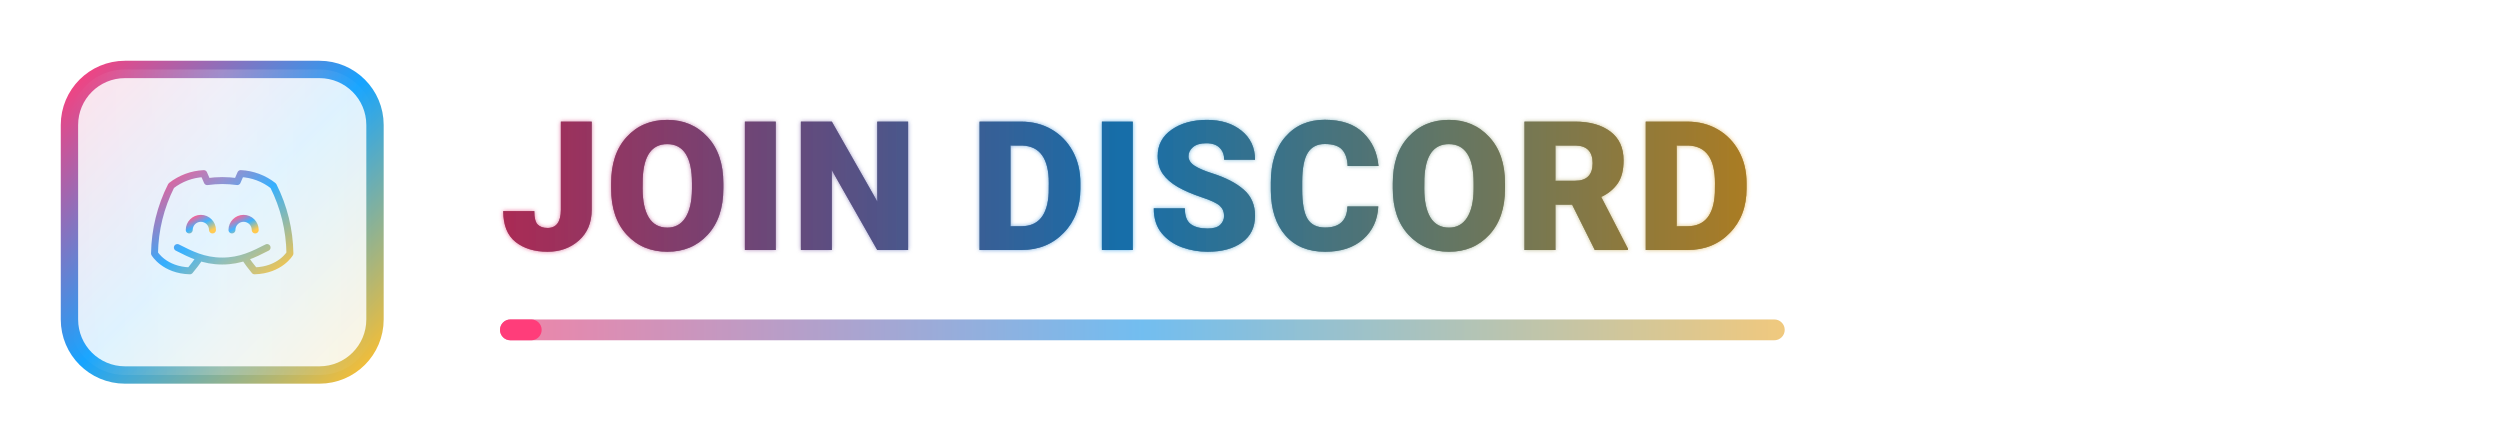
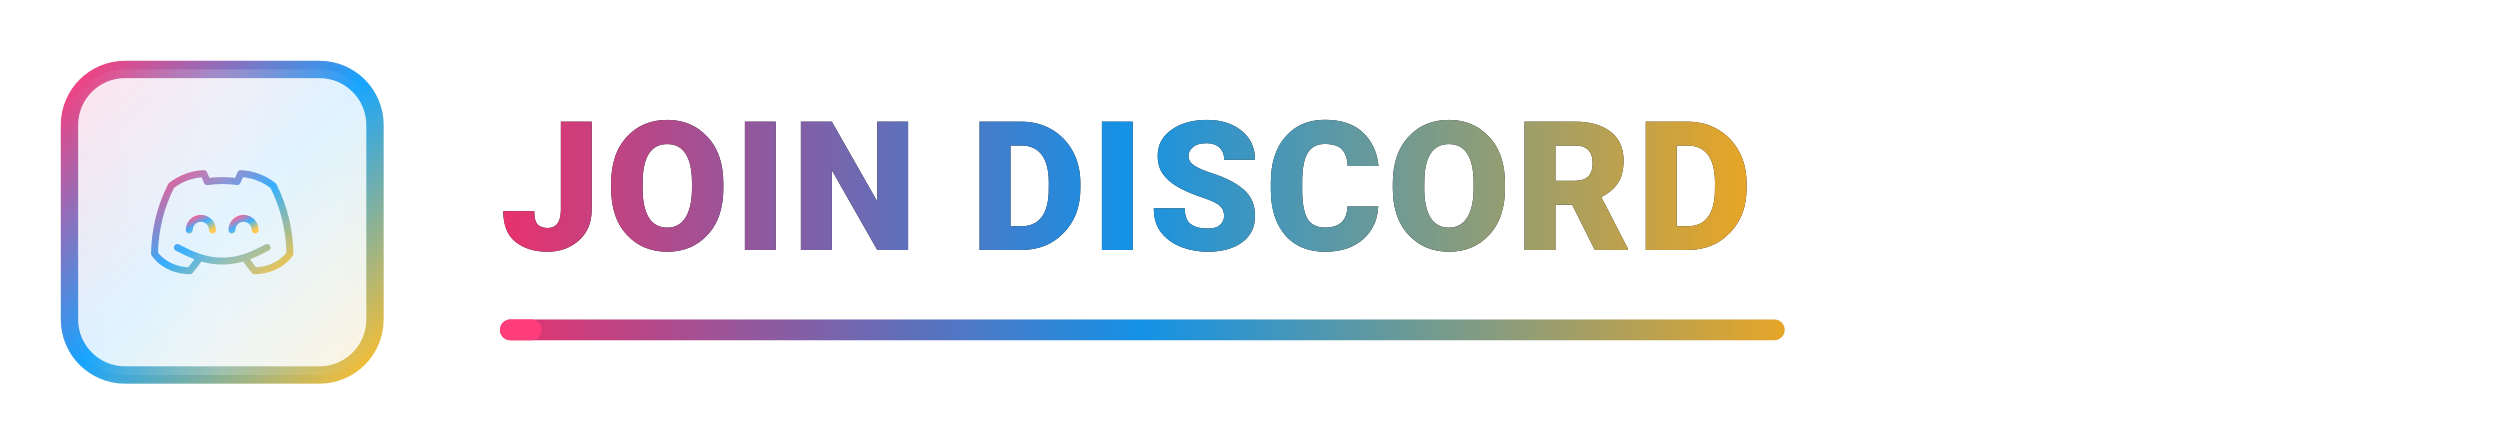
<svg xmlns="http://www.w3.org/2000/svg" width="360" height="64" viewBox="0 0 360 64">
  <defs>
    <linearGradient id="iconGrad" x1="0%" y1="0%" x2="100%" y2="100%">
      <stop offset="0%" stop-color="#ff3d7a" />
      <stop offset="50%" stop-color="#16a4ff" />
      <stop offset="100%" stop-color="#ffbf2d" />
    </linearGradient>
    <linearGradient id="textGrad" x1="0%" y1="0%" x2="100%" y2="0%">
      <stop offset="0%" stop-color="#e6326d" />
      <stop offset="50%" stop-color="#1492e6" />
      <stop offset="100%" stop-color="#e6a528" />
    </linearGradient>
-     <filter id="subtleGlow">
-       <feGaussianBlur in="SourceGraphic" stdDeviation="0.3" />
-       <feMerge>
-         <feMergeNode />
-         <feMergeNode in="SourceGraphic" />
-       </feMerge>
-     </filter>
    <linearGradient id="shimmer" x1="0%" y1="0%" x2="100%" y2="0%">
      <stop offset="0%" stop-color="#ffffff" stop-opacity="0" />
      <stop offset="50%" stop-color="#ffffff" stop-opacity="0.2" />
      <stop offset="100%" stop-color="#ffffff" stop-opacity="0" />
      <animateTransform attributeName="gradientTransform" type="translate" values="-1 0;1 0;-1 0" dur="8s" repeatCount="indefinite" />
    </linearGradient>
  </defs>
  <g id="icon">
    <rect x="10" y="10" width="44" height="44" rx="8" fill="url(#iconGrad)" opacity="0.15" />
    <rect x="10" y="10" width="44" height="44" rx="8" fill="none" stroke="url(#iconGrad)" stroke-width="2.5" stroke-linecap="round" />
    <g transform="translate(32, 32) scale(0.5) translate(-24, -24)">
      <path d="m17.59,34.173c-.89,1.307-1.894,2.615-2.91,3.827-7.38-.21-10.18-5-10.18-5,.105-6.787,1.75-13.461,4.81-19.52,2.69-2.105,5.968-3.321,9.38-3.48l1,2.31c1.428-.198,2.868-.302,4.31-.31,1.448.005,2.895.105,4.33.3l1-2.31c3.415.168,6.694,1.395,9.38,3.51,3.051,6.054,4.688,12.721,4.79,19.5,0,0-2.8,4.79-10.18,5-1.017-1.221-1.971-2.493-2.86-3.81m6.46-2.9c-3.84,1.945-7.556,3.89-12.92,3.89s-9.08-1.945-12.92-3.89" fill="none" stroke="url(#iconGrad)" stroke-width="2" stroke-linecap="round" stroke-linejoin="round" />
      <path d="m14.497,26.23c0-1.85,1.5-3.35,3.35-3.35s3.35,1.5,3.35,3.35" fill="none" stroke="url(#iconGrad)" stroke-width="2" stroke-linecap="round" stroke-linejoin="round" />
      <path d="m26.803,26.23c0-1.85,1.5-3.35,3.35-3.35s3.35,1.5,3.35,3.35" fill="none" stroke="url(#iconGrad)" stroke-width="2" stroke-linecap="round" stroke-linejoin="round" />
    </g>
    <rect x="10" y="10" width="44" height="44" rx="8" fill="url(#shimmer)" pointer-events="none" />
  </g>
  <text x="72" y="36" font-family="system-ui, -apple-system, 'Segoe UI', Roboto, Arial, sans-serif" font-size="26" font-weight="800" letter-spacing="0.5" fill="#1a1a1a">
    JOIN DISCORD
  </text>
-   <text x="72" y="36" font-family="system-ui, -apple-system, 'Segoe UI', Roboto, Arial, sans-serif" font-size="26" font-weight="800" letter-spacing="0.5" fill="url(#textGrad)" opacity="0.7" filter="url(#subtleGlow)">
+   <text x="72" y="36" font-family="system-ui, -apple-system, 'Segoe UI', Roboto, Arial, sans-serif" font-size="26" font-weight="800" letter-spacing="0.5" fill="url(#textGrad)">
    JOIN DISCORD
  </text>
-   <rect x="72" y="46" width="185" height="3" rx="1.5" fill="url(#textGrad)" opacity="0.6">
+   <rect x="72" y="46" width="185" height="3" rx="1.5" fill="url(#textGrad)">
    <animate attributeName="width" values="0;185;185" dur="2s" fill="freeze" />
  </rect>
  <rect x="72" y="46" width="6" height="3" rx="1.5" fill="#ff3d7a">
    <animate attributeName="x" values="72;251;72" dur="6s" repeatCount="indefinite" />
    <animate attributeName="opacity" values="1;0.6;1" dur="2s" repeatCount="indefinite" />
  </rect>
</svg>
